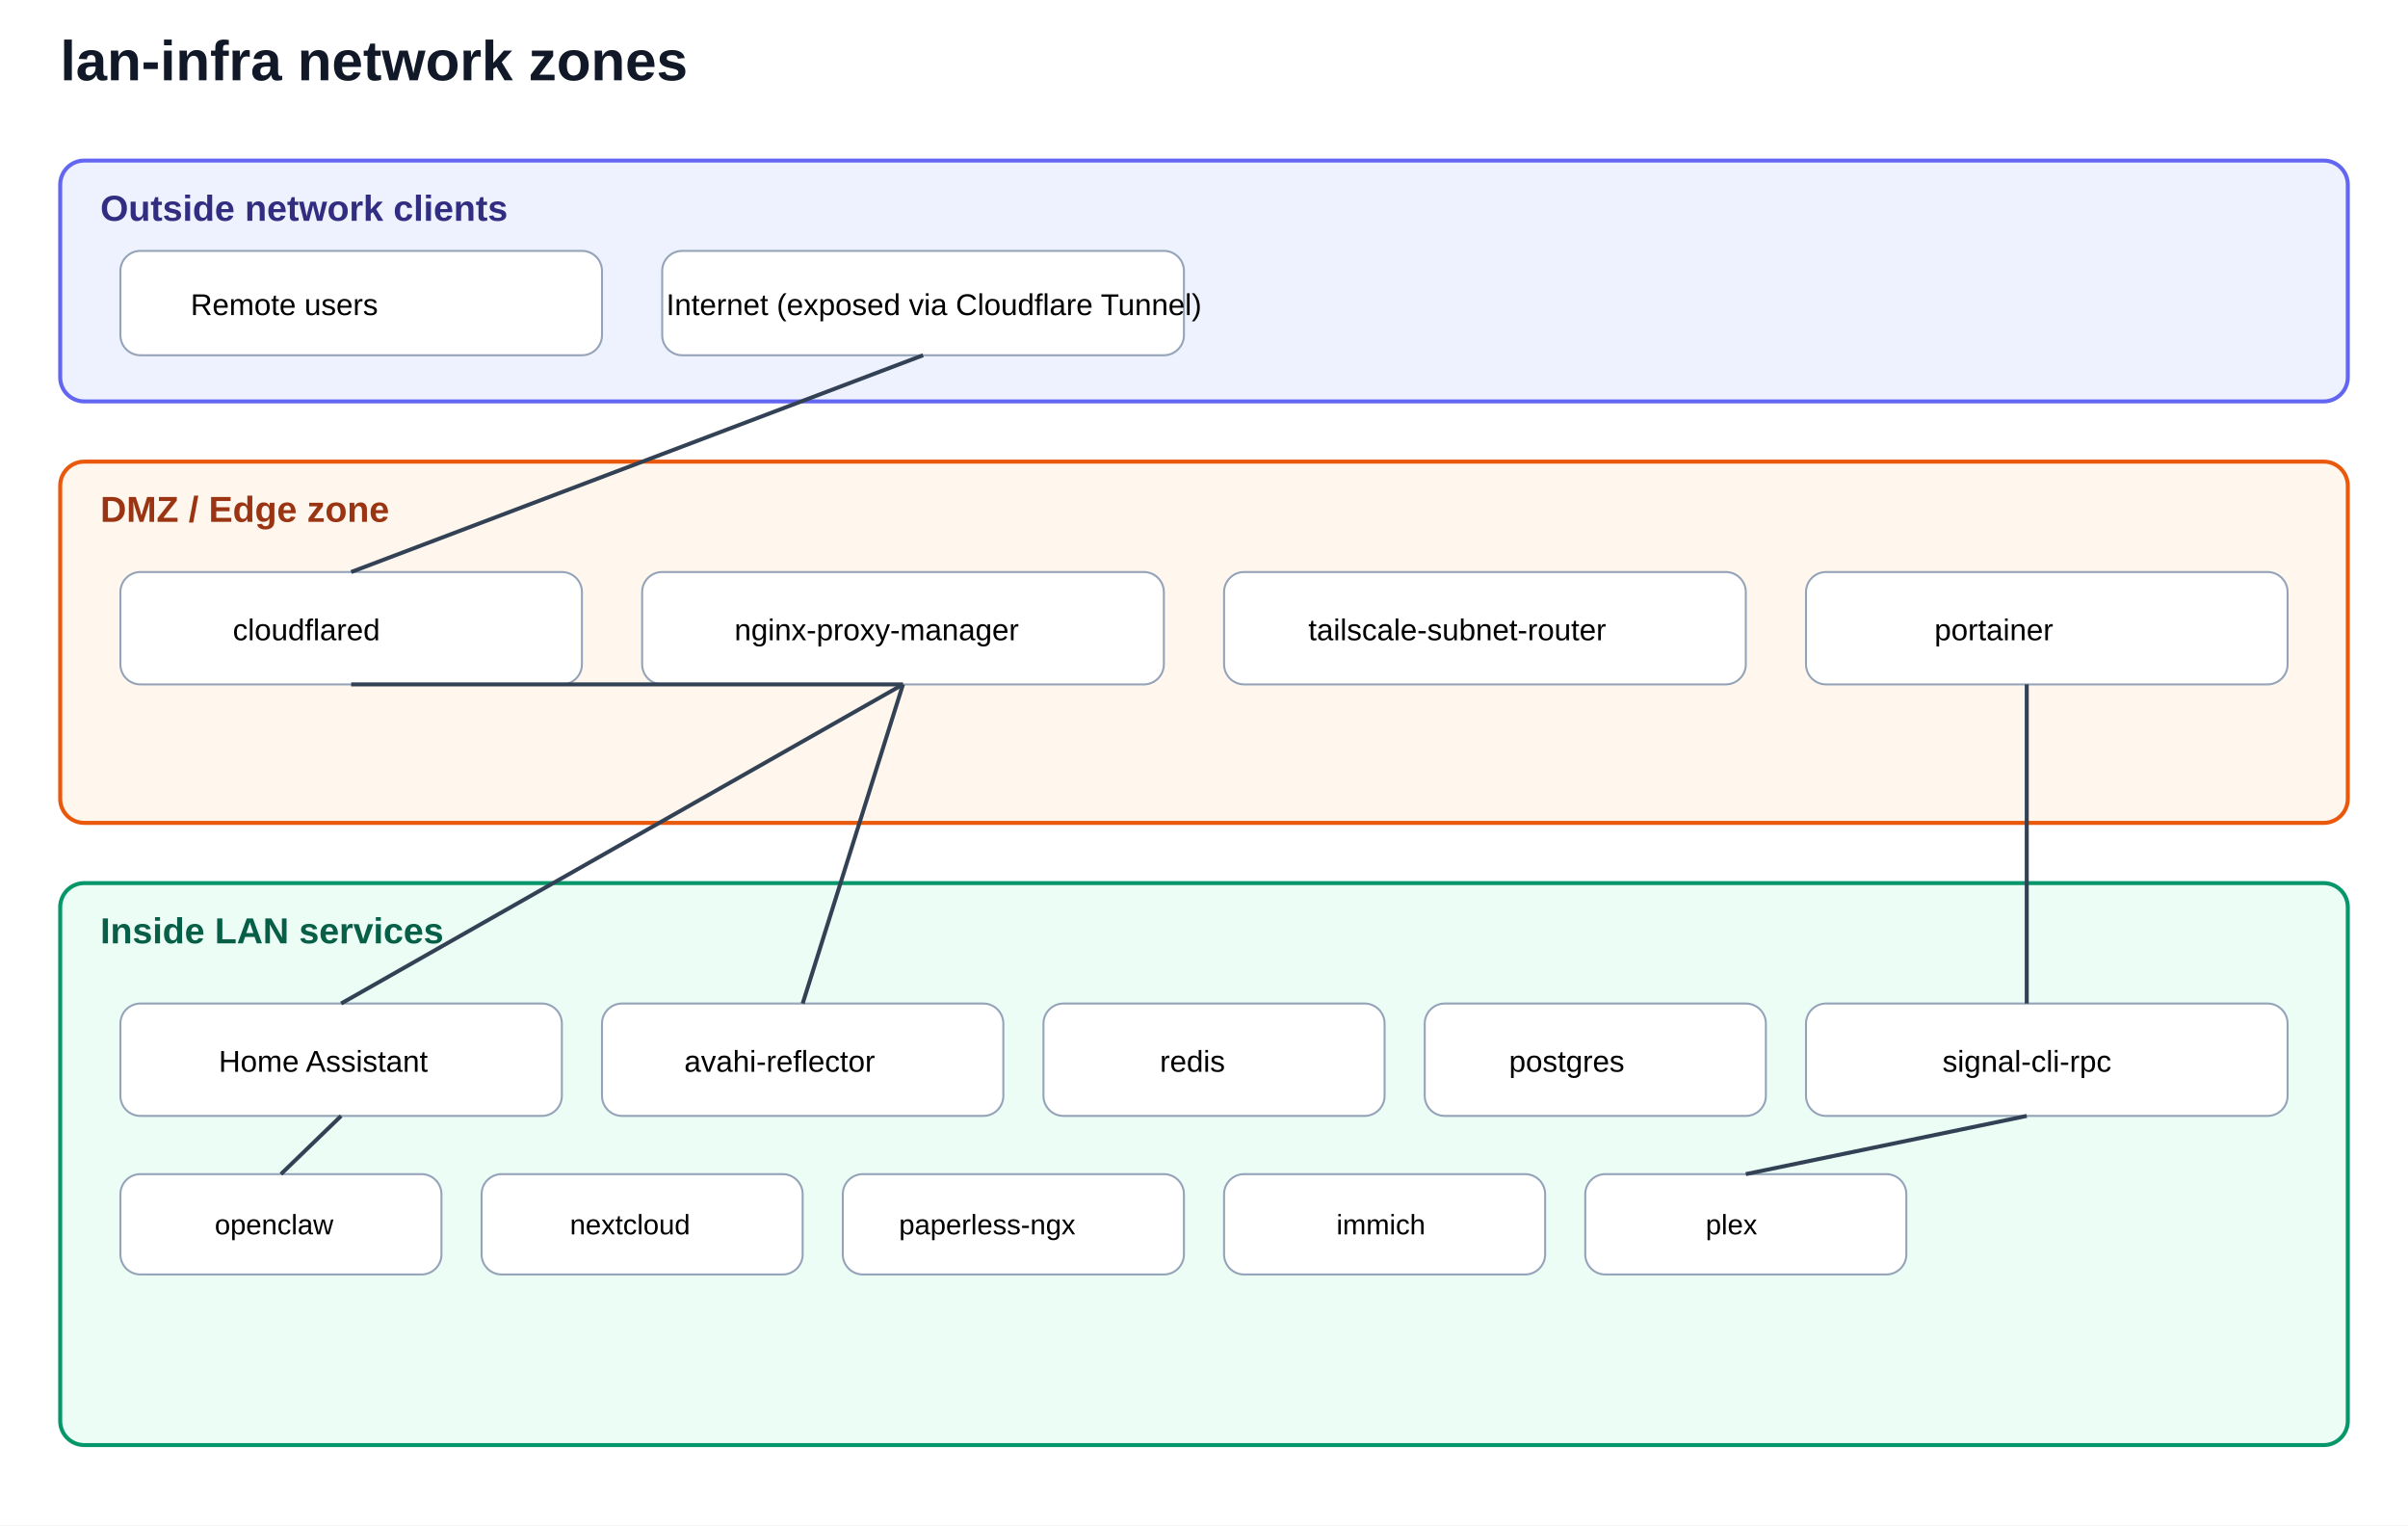
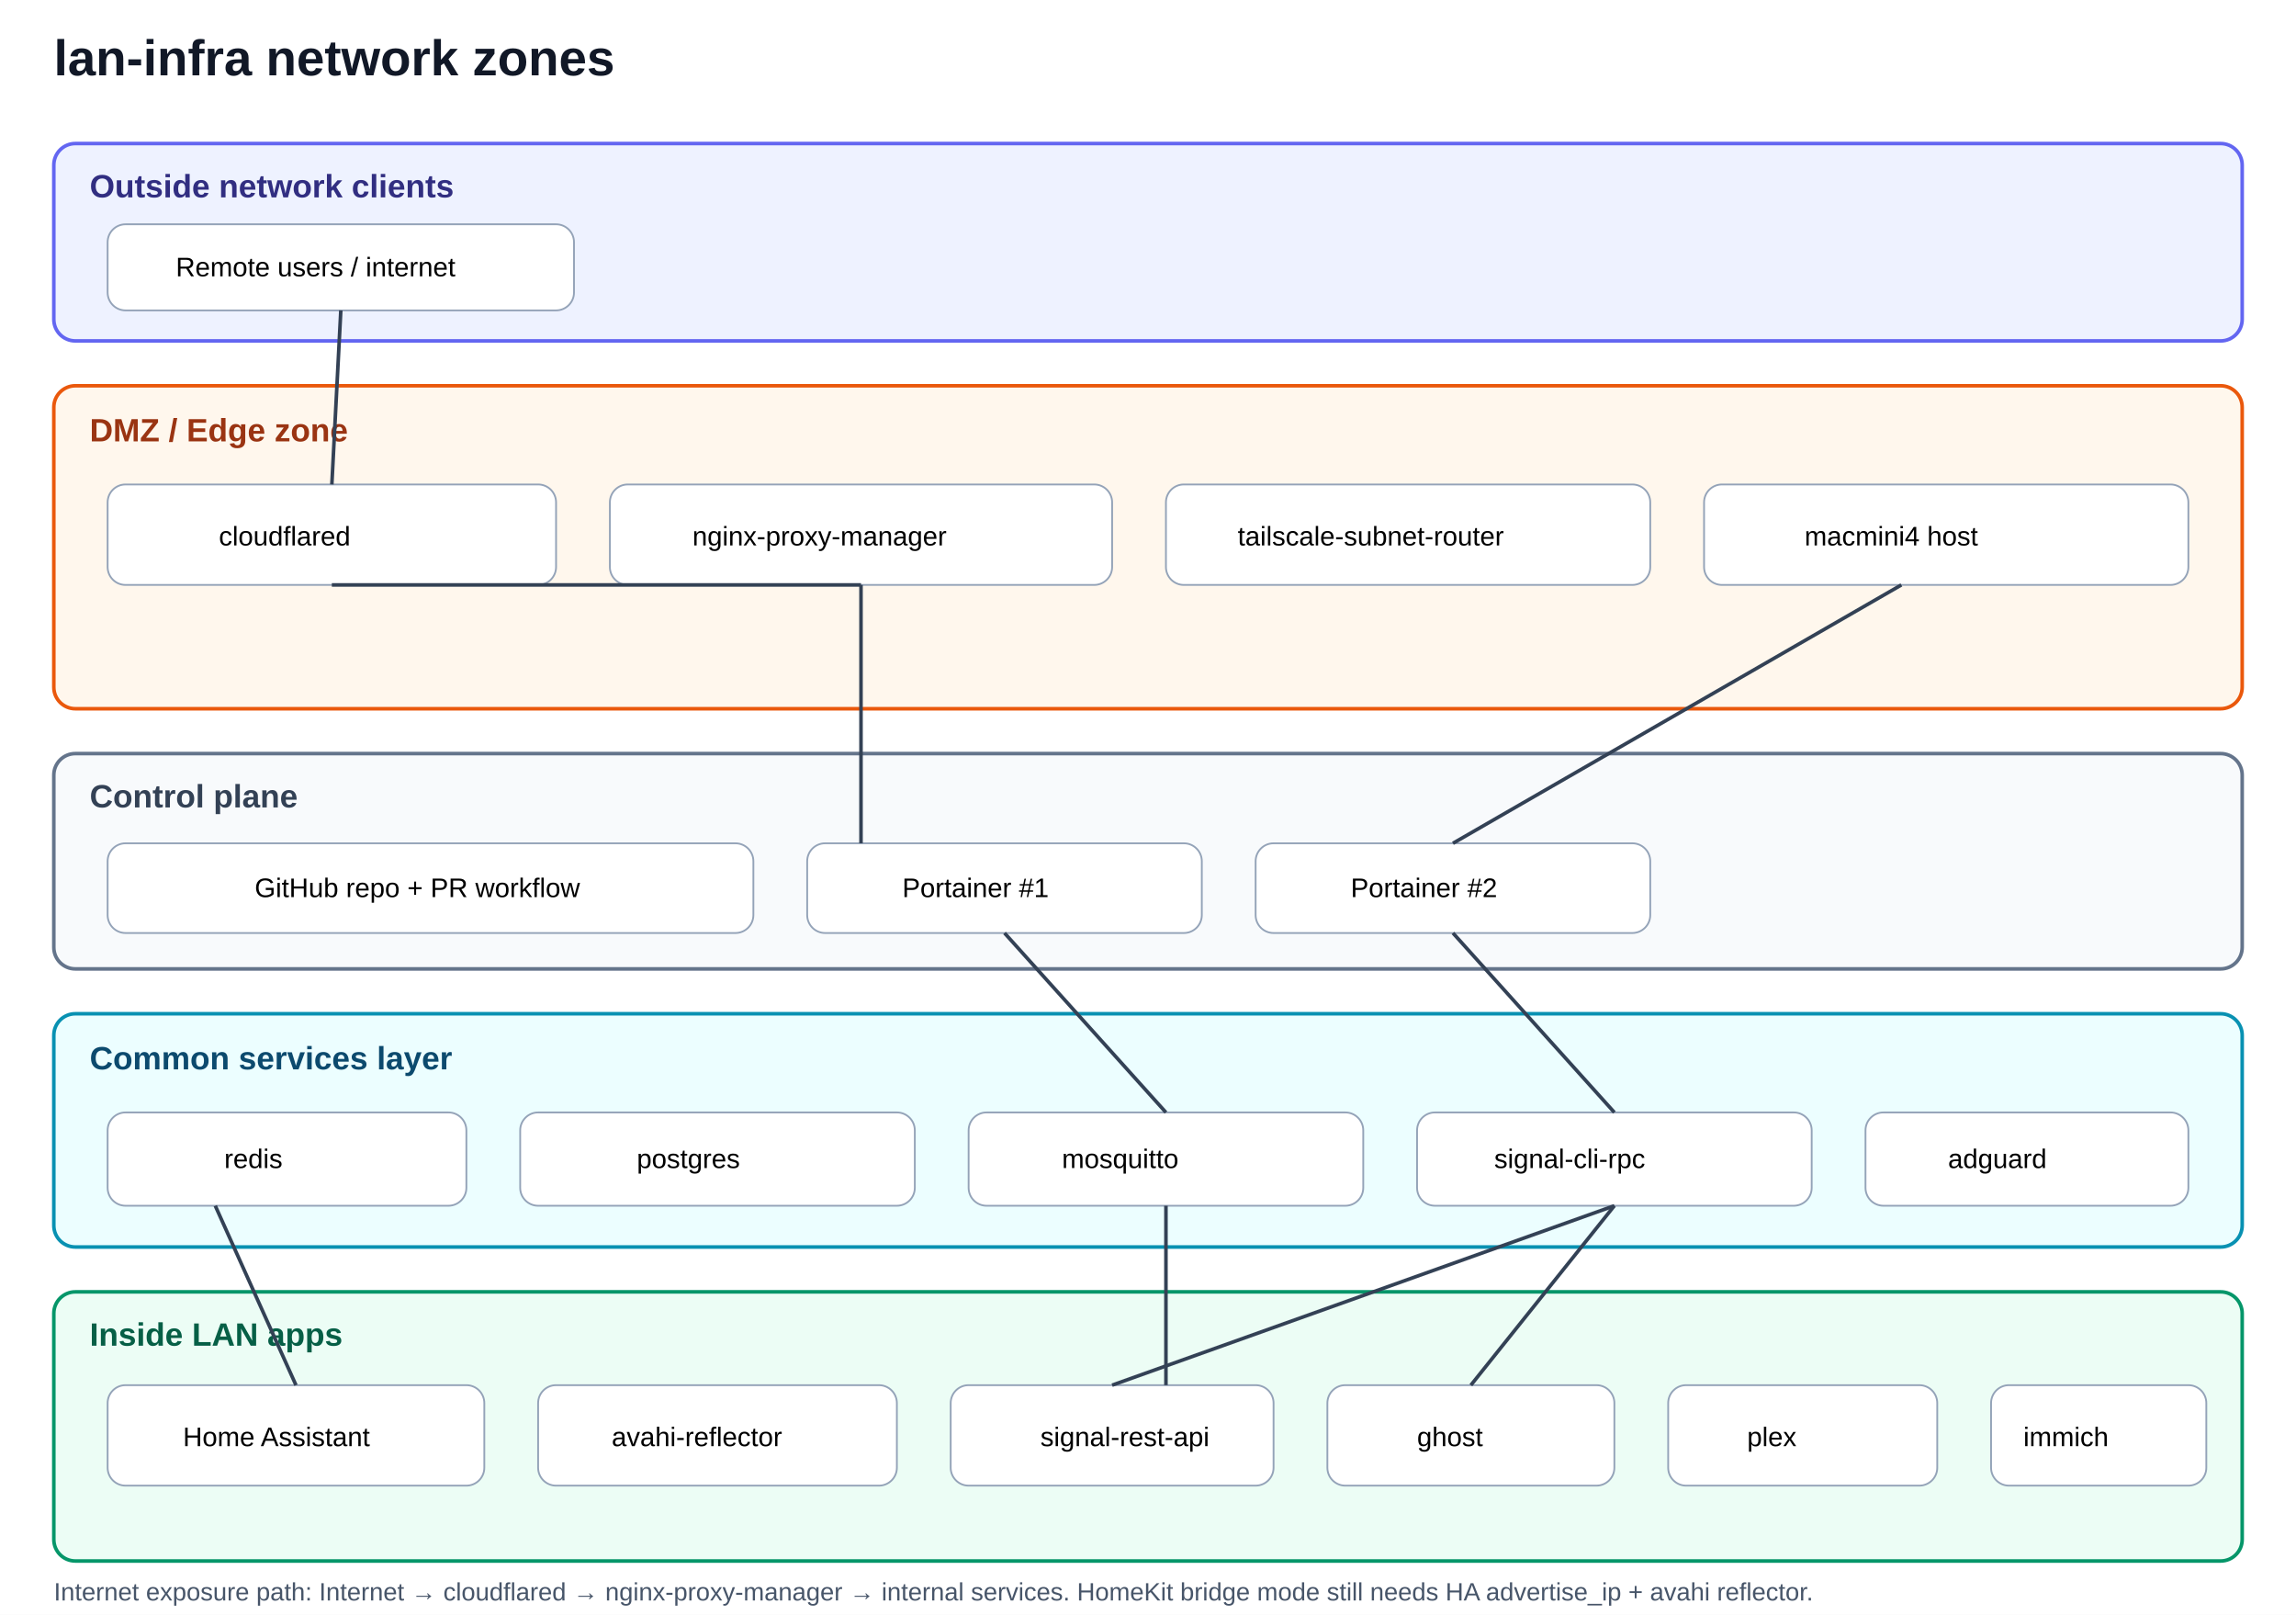
- <svg xmlns="http://www.w3.org/2000/svg" width="1200" height="760" viewBox="0 0 1200 760">
-   <rect width="1200" height="760" fill="#ffffff" />
-   <text x="30" y="40" font-family="Arial" font-size="28" font-weight="700" fill="#111827">lan-infra network zones</text>
-   <rect x="30" y="80" width="1140" height="120" rx="12" fill="#EEF2FF" stroke="#6366F1" stroke-width="2" />
+ <svg xmlns="http://www.w3.org/2000/svg" width="1280" height="900" viewBox="0 0 1280 900">
+   <rect width="1280" height="900" fill="#ffffff" />
+   <text x="30" y="42" font-family="Arial" font-size="28" font-weight="700" fill="#111827">lan-infra network zones</text>
+   <rect x="30" y="80" width="1220" height="110" rx="12" fill="#EEF2FF" stroke="#6366F1" stroke-width="2" />
  <text x="50" y="110" font-family="Arial" font-size="18" font-weight="700" fill="#312E81">Outside network clients</text>
-   <rect x="60" y="125" width="240" height="52" rx="10" fill="#fff" stroke="#94A3B8" />
-   <text x="95" y="157" font-family="Arial" font-size="15">Remote users</text>
-   <rect x="330" y="125" width="260" height="52" rx="10" fill="#fff" stroke="#94A3B8" />
-   <text x="332" y="157" font-family="Arial" font-size="15">Internet (exposed via Cloudflare Tunnel)</text>
-   <rect x="30" y="230" width="1140" height="180" rx="12" fill="#FFF7ED" stroke="#EA580C" stroke-width="2" />
-   <text x="50" y="260" font-family="Arial" font-size="18" font-weight="700" fill="#9A3412">DMZ / Edge zone</text>
-   <rect x="60" y="285" width="230" height="56" rx="10" fill="#fff" stroke="#94A3B8" />
-   <text x="116" y="319" font-family="Arial" font-size="15">cloudflared</text>
-   <rect x="320" y="285" width="260" height="56" rx="10" fill="#fff" stroke="#94A3B8" />
-   <text x="366" y="319" font-family="Arial" font-size="15">nginx-proxy-manager</text>
-   <rect x="610" y="285" width="260" height="56" rx="10" fill="#fff" stroke="#94A3B8" />
-   <text x="652" y="319" font-family="Arial" font-size="15">tailscale-subnet-router</text>
-   <rect x="900" y="285" width="240" height="56" rx="10" fill="#fff" stroke="#94A3B8" />
-   <text x="964" y="319" font-family="Arial" font-size="15">portainer</text>
-   <rect x="30" y="440" width="1140" height="280" rx="12" fill="#ECFDF5" stroke="#059669" stroke-width="2" />
-   <text x="50" y="470" font-family="Arial" font-size="18" font-weight="700" fill="#065F46">Inside LAN services</text>
-   <rect x="60" y="500" width="220" height="56" rx="10" fill="#fff" stroke="#94A3B8" />
-   <text x="109" y="534" font-family="Arial" font-size="15">Home Assistant</text>
-   <rect x="300" y="500" width="200" height="56" rx="10" fill="#fff" stroke="#94A3B8" />
-   <text x="341" y="534" font-family="Arial" font-size="15">avahi-reflector</text>
-   <rect x="520" y="500" width="170" height="56" rx="10" fill="#fff" stroke="#94A3B8" />
-   <text x="578" y="534" font-family="Arial" font-size="15">redis</text>
-   <rect x="710" y="500" width="170" height="56" rx="10" fill="#fff" stroke="#94A3B8" />
-   <text x="752" y="534" font-family="Arial" font-size="15">postgres</text>
-   <rect x="900" y="500" width="240" height="56" rx="10" fill="#fff" stroke="#94A3B8" />
-   <text x="968" y="534" font-family="Arial" font-size="15">signal-cli-rpc</text>
-   <rect x="60" y="585" width="160" height="50" rx="10" fill="#fff" stroke="#94A3B8" />
-   <text x="107" y="615" font-family="Arial" font-size="14">openclaw</text>
-   <rect x="240" y="585" width="160" height="50" rx="10" fill="#fff" stroke="#94A3B8" />
-   <text x="284" y="615" font-family="Arial" font-size="14">nextcloud</text>
-   <rect x="420" y="585" width="170" height="50" rx="10" fill="#fff" stroke="#94A3B8" />
-   <text x="448" y="615" font-family="Arial" font-size="14">paperless-ngx</text>
-   <rect x="610" y="585" width="160" height="50" rx="10" fill="#fff" stroke="#94A3B8" />
-   <text x="666" y="615" font-family="Arial" font-size="14">immich</text>
-   <rect x="790" y="585" width="160" height="50" rx="10" fill="#fff" stroke="#94A3B8" />
-   <text x="850" y="615" font-family="Arial" font-size="14">plex</text>
+   <rect x="60" y="125" width="260" height="48" rx="10" fill="#fff" stroke="#94A3B8" />
+   <text x="98" y="154" font-family="Arial" font-size="15">Remote users / internet</text>
+   <rect x="30" y="215" width="1220" height="180" rx="12" fill="#FFF7ED" stroke="#EA580C" stroke-width="2" />
+   <text x="50" y="246" font-family="Arial" font-size="18" font-weight="700" fill="#9A3412">DMZ / Edge zone</text>
+   <rect x="60" y="270" width="250" height="56" rx="10" fill="#fff" stroke="#94A3B8" />
+   <text x="122" y="304" font-family="Arial" font-size="15">cloudflared</text>
+   <rect x="340" y="270" width="280" height="56" rx="10" fill="#fff" stroke="#94A3B8" />
+   <text x="386" y="304" font-family="Arial" font-size="15">nginx-proxy-manager</text>
+   <rect x="650" y="270" width="270" height="56" rx="10" fill="#fff" stroke="#94A3B8" />
+   <text x="690" y="304" font-family="Arial" font-size="15">tailscale-subnet-router</text>
+   <rect x="950" y="270" width="270" height="56" rx="10" fill="#fff" stroke="#94A3B8" />
+   <text x="1006" y="304" font-family="Arial" font-size="15">macmini4 host</text>
+   <rect x="30" y="420" width="1220" height="120" rx="12" fill="#F8FAFC" stroke="#64748B" stroke-width="2" />
+   <text x="50" y="450" font-family="Arial" font-size="18" font-weight="700" fill="#334155">Control plane</text>
+   <rect x="60" y="470" width="360" height="50" rx="10" fill="#fff" stroke="#94A3B8" />
+   <text x="142" y="500" font-family="Arial" font-size="15">GitHub repo + PR workflow</text>
+   <rect x="450" y="470" width="220" height="50" rx="10" fill="#fff" stroke="#94A3B8" />
+   <text x="503" y="500" font-family="Arial" font-size="15">Portainer #1</text>
+   <rect x="700" y="470" width="220" height="50" rx="10" fill="#fff" stroke="#94A3B8" />
+   <text x="753" y="500" font-family="Arial" font-size="15">Portainer #2</text>
+   <rect x="30" y="565" width="1220" height="130" rx="12" fill="#ECFEFF" stroke="#0891B2" stroke-width="2" />
+   <text x="50" y="596" font-family="Arial" font-size="18" font-weight="700" fill="#0C4A6E">Common services layer</text>
+   <rect x="60" y="620" width="200" height="52" rx="10" fill="#fff" stroke="#94A3B8" />
+   <text x="125" y="651" font-family="Arial" font-size="15">redis</text>
+   <rect x="290" y="620" width="220" height="52" rx="10" fill="#fff" stroke="#94A3B8" />
+   <text x="355" y="651" font-family="Arial" font-size="15">postgres</text>
+   <rect x="540" y="620" width="220" height="52" rx="10" fill="#fff" stroke="#94A3B8" />
+   <text x="592" y="651" font-family="Arial" font-size="15">mosquitto</text>
+   <rect x="790" y="620" width="220" height="52" rx="10" fill="#fff" stroke="#94A3B8" />
+   <text x="833" y="651" font-family="Arial" font-size="15">signal-cli-rpc</text>
+   <rect x="1040" y="620" width="180" height="52" rx="10" fill="#fff" stroke="#94A3B8" />
+   <text x="1086" y="651" font-family="Arial" font-size="15">adguard</text>
+   <rect x="30" y="720" width="1220" height="150" rx="12" fill="#ECFDF5" stroke="#059669" stroke-width="2" />
+   <text x="50" y="750" font-family="Arial" font-size="18" font-weight="700" fill="#065F46">Inside LAN apps</text>
+   <rect x="60" y="772" width="210" height="56" rx="10" fill="#fff" stroke="#94A3B8" />
+   <text x="102" y="806" font-family="Arial" font-size="15">Home Assistant</text>
+   <rect x="300" y="772" width="200" height="56" rx="10" fill="#fff" stroke="#94A3B8" />
+   <text x="341" y="806" font-family="Arial" font-size="15">avahi-reflector</text>
+   <rect x="530" y="772" width="180" height="56" rx="10" fill="#fff" stroke="#94A3B8" />
+   <text x="580" y="806" font-family="Arial" font-size="15">signal-rest-api</text>
+   <rect x="740" y="772" width="160" height="56" rx="10" fill="#fff" stroke="#94A3B8" />
+   <text x="790" y="806" font-family="Arial" font-size="15">ghost</text>
+   <rect x="930" y="772" width="150" height="56" rx="10" fill="#fff" stroke="#94A3B8" />
+   <text x="974" y="806" font-family="Arial" font-size="15">plex</text>
+   <rect x="1110" y="772" width="120" height="56" rx="10" fill="#fff" stroke="#94A3B8" />
+   <text x="1128" y="806" font-family="Arial" font-size="15">immich</text>
  <g stroke="#334155" stroke-width="2" fill="none">
-     <line x1="460" y1="177" x2="175" y2="285" />
-     <line x1="175" y1="341" x2="450" y2="341" />
-     <line x1="450" y1="341" x2="170" y2="500" />
-     <line x1="450" y1="341" x2="400" y2="500" />
-     <line x1="1010" y1="341" x2="1010" y2="500" />
-     <line x1="170" y1="556" x2="140" y2="585" />
-     <line x1="1010" y1="556" x2="870" y2="585" />
+     <line x1="190" y1="173" x2="185" y2="270" />
+     <line x1="185" y1="326" x2="480" y2="326" />
+     <line x1="480" y1="326" x2="480" y2="470" />
+     <line x1="1060" y1="326" x2="810" y2="470" />
+     <line x1="560" y1="520" x2="650" y2="620" />
+     <line x1="810" y1="520" x2="900" y2="620" />
+     <line x1="650" y1="672" x2="650" y2="772" />
+     <line x1="900" y1="672" x2="620" y2="772" />
+     <line x1="900" y1="672" x2="820" y2="772" />
+     <line x1="120" y1="672" x2="165" y2="772" />
  </g>
+   <text x="30" y="892" font-family="Arial" font-size="14" fill="#475569">Internet exposure path: Internet → cloudflared → nginx-proxy-manager → internal services. HomeKit bridge mode still needs HA advertise_ip + avahi reflector.</text>
</svg>
